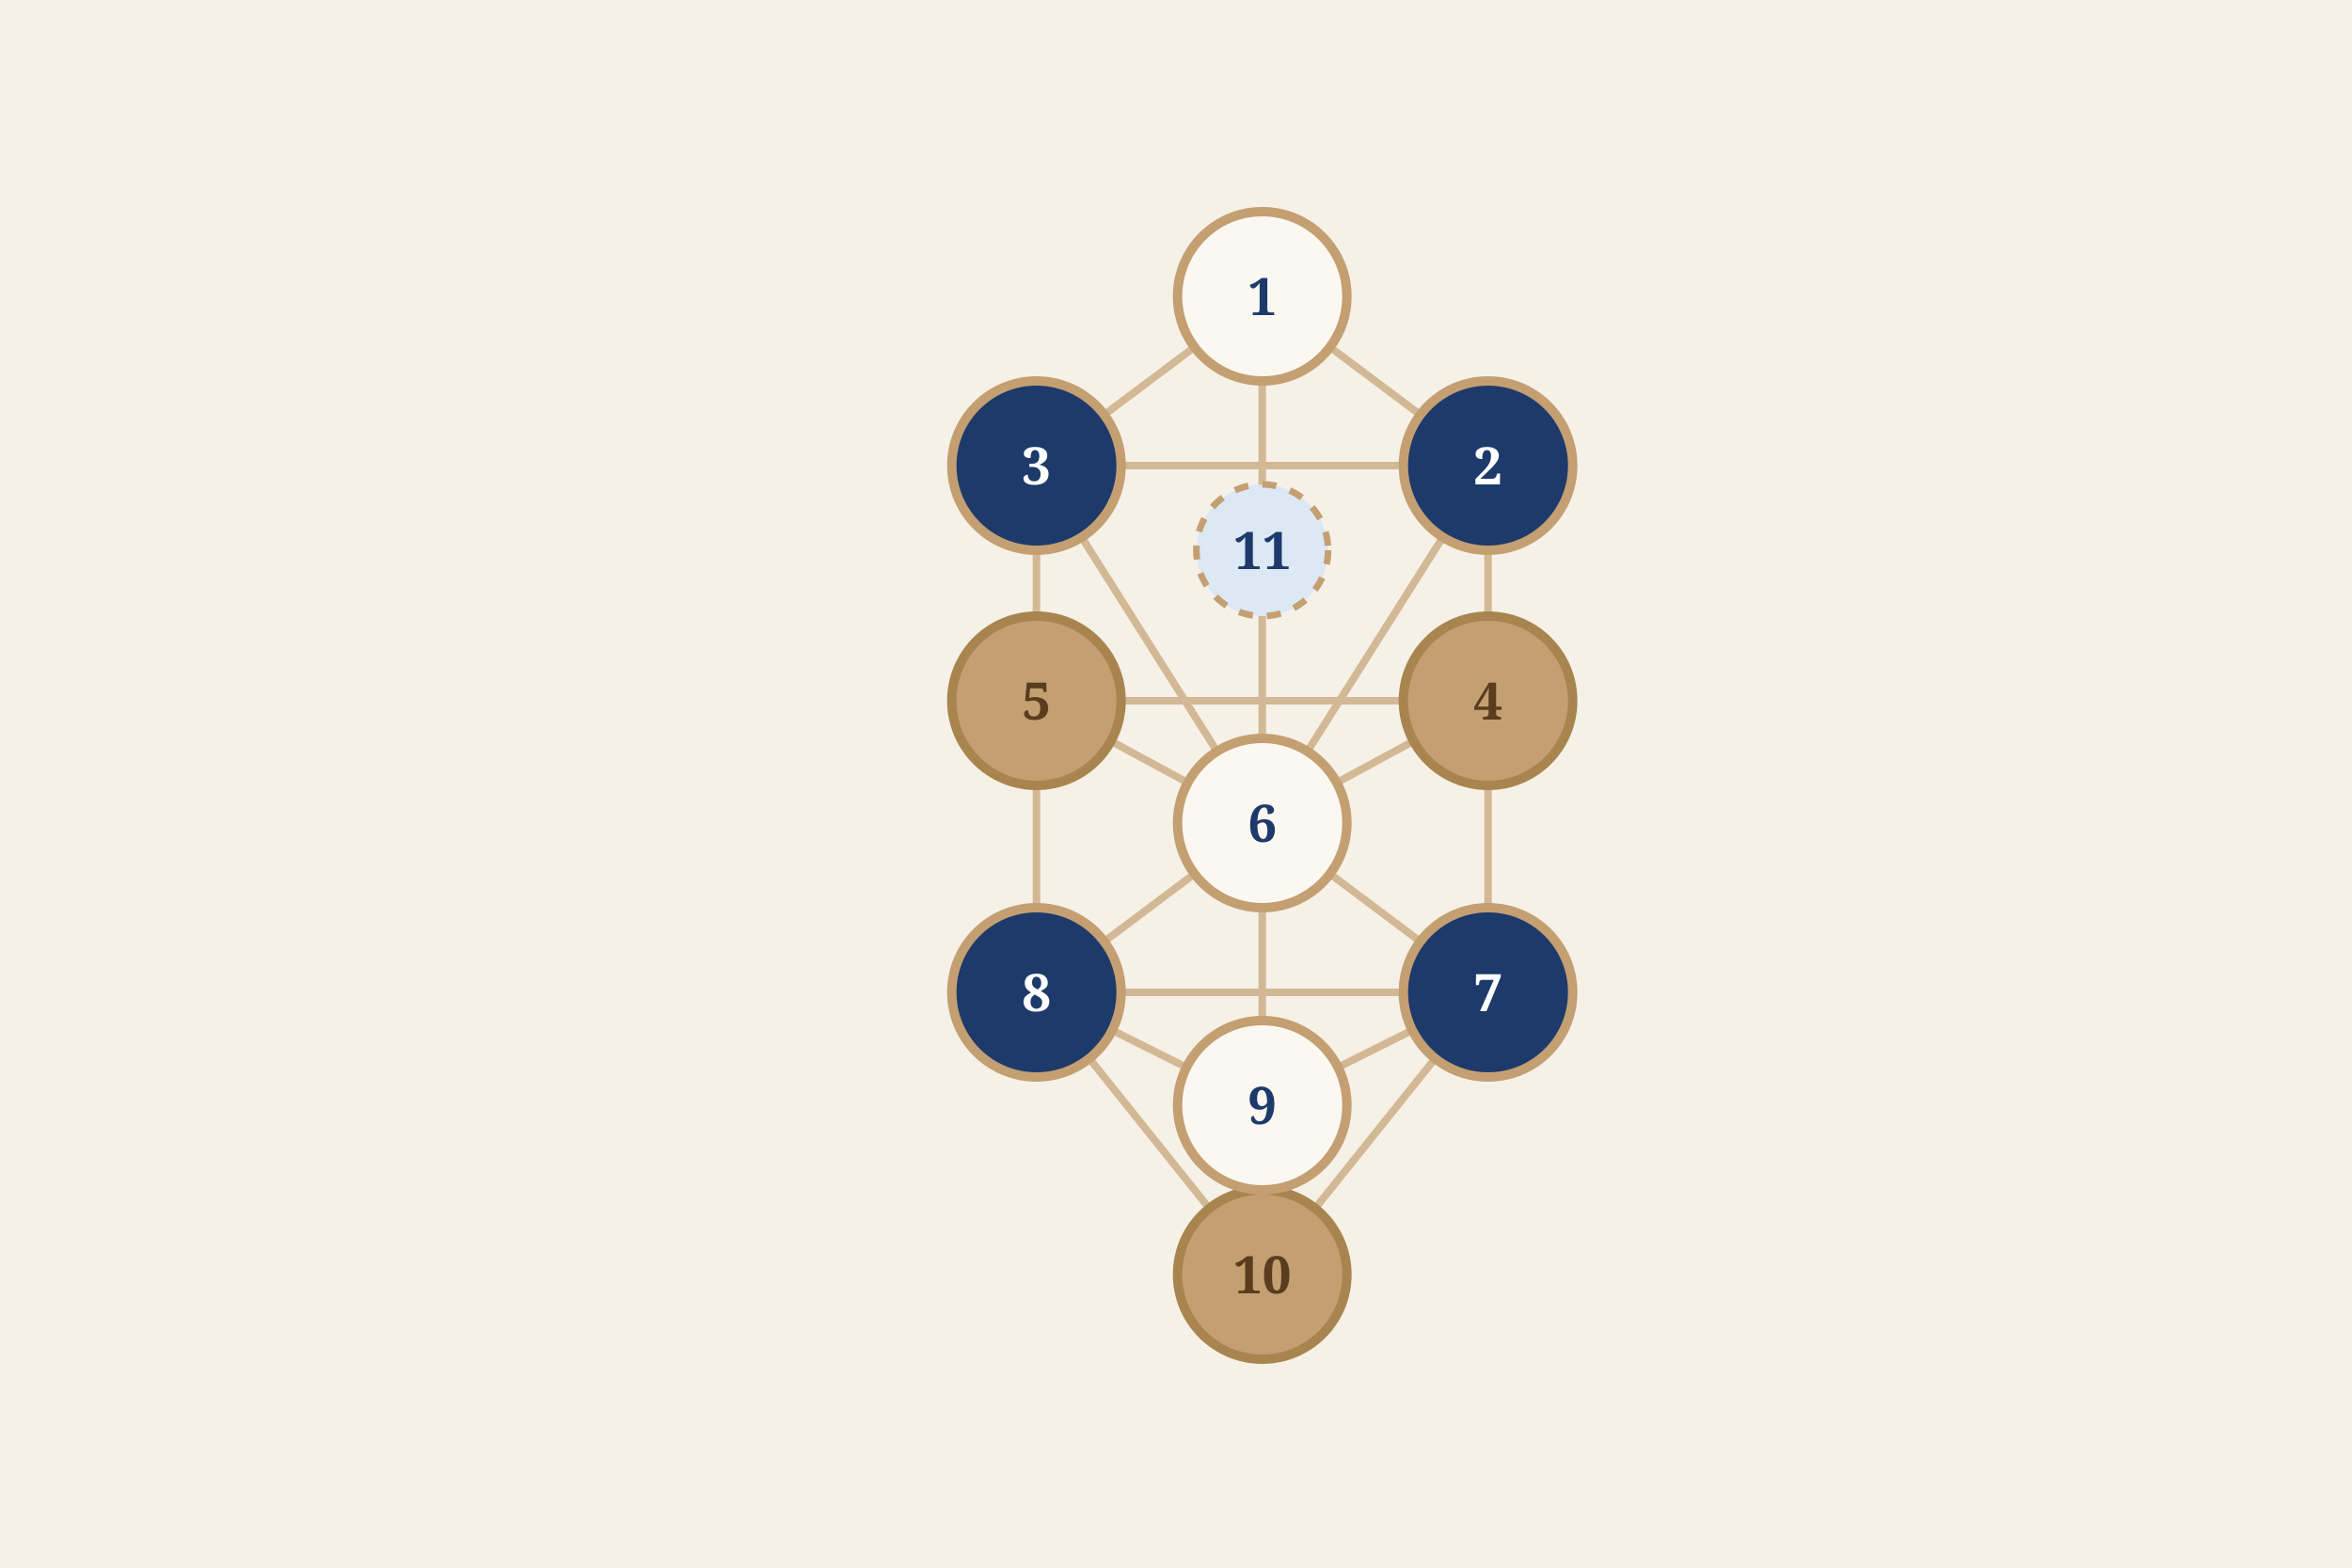
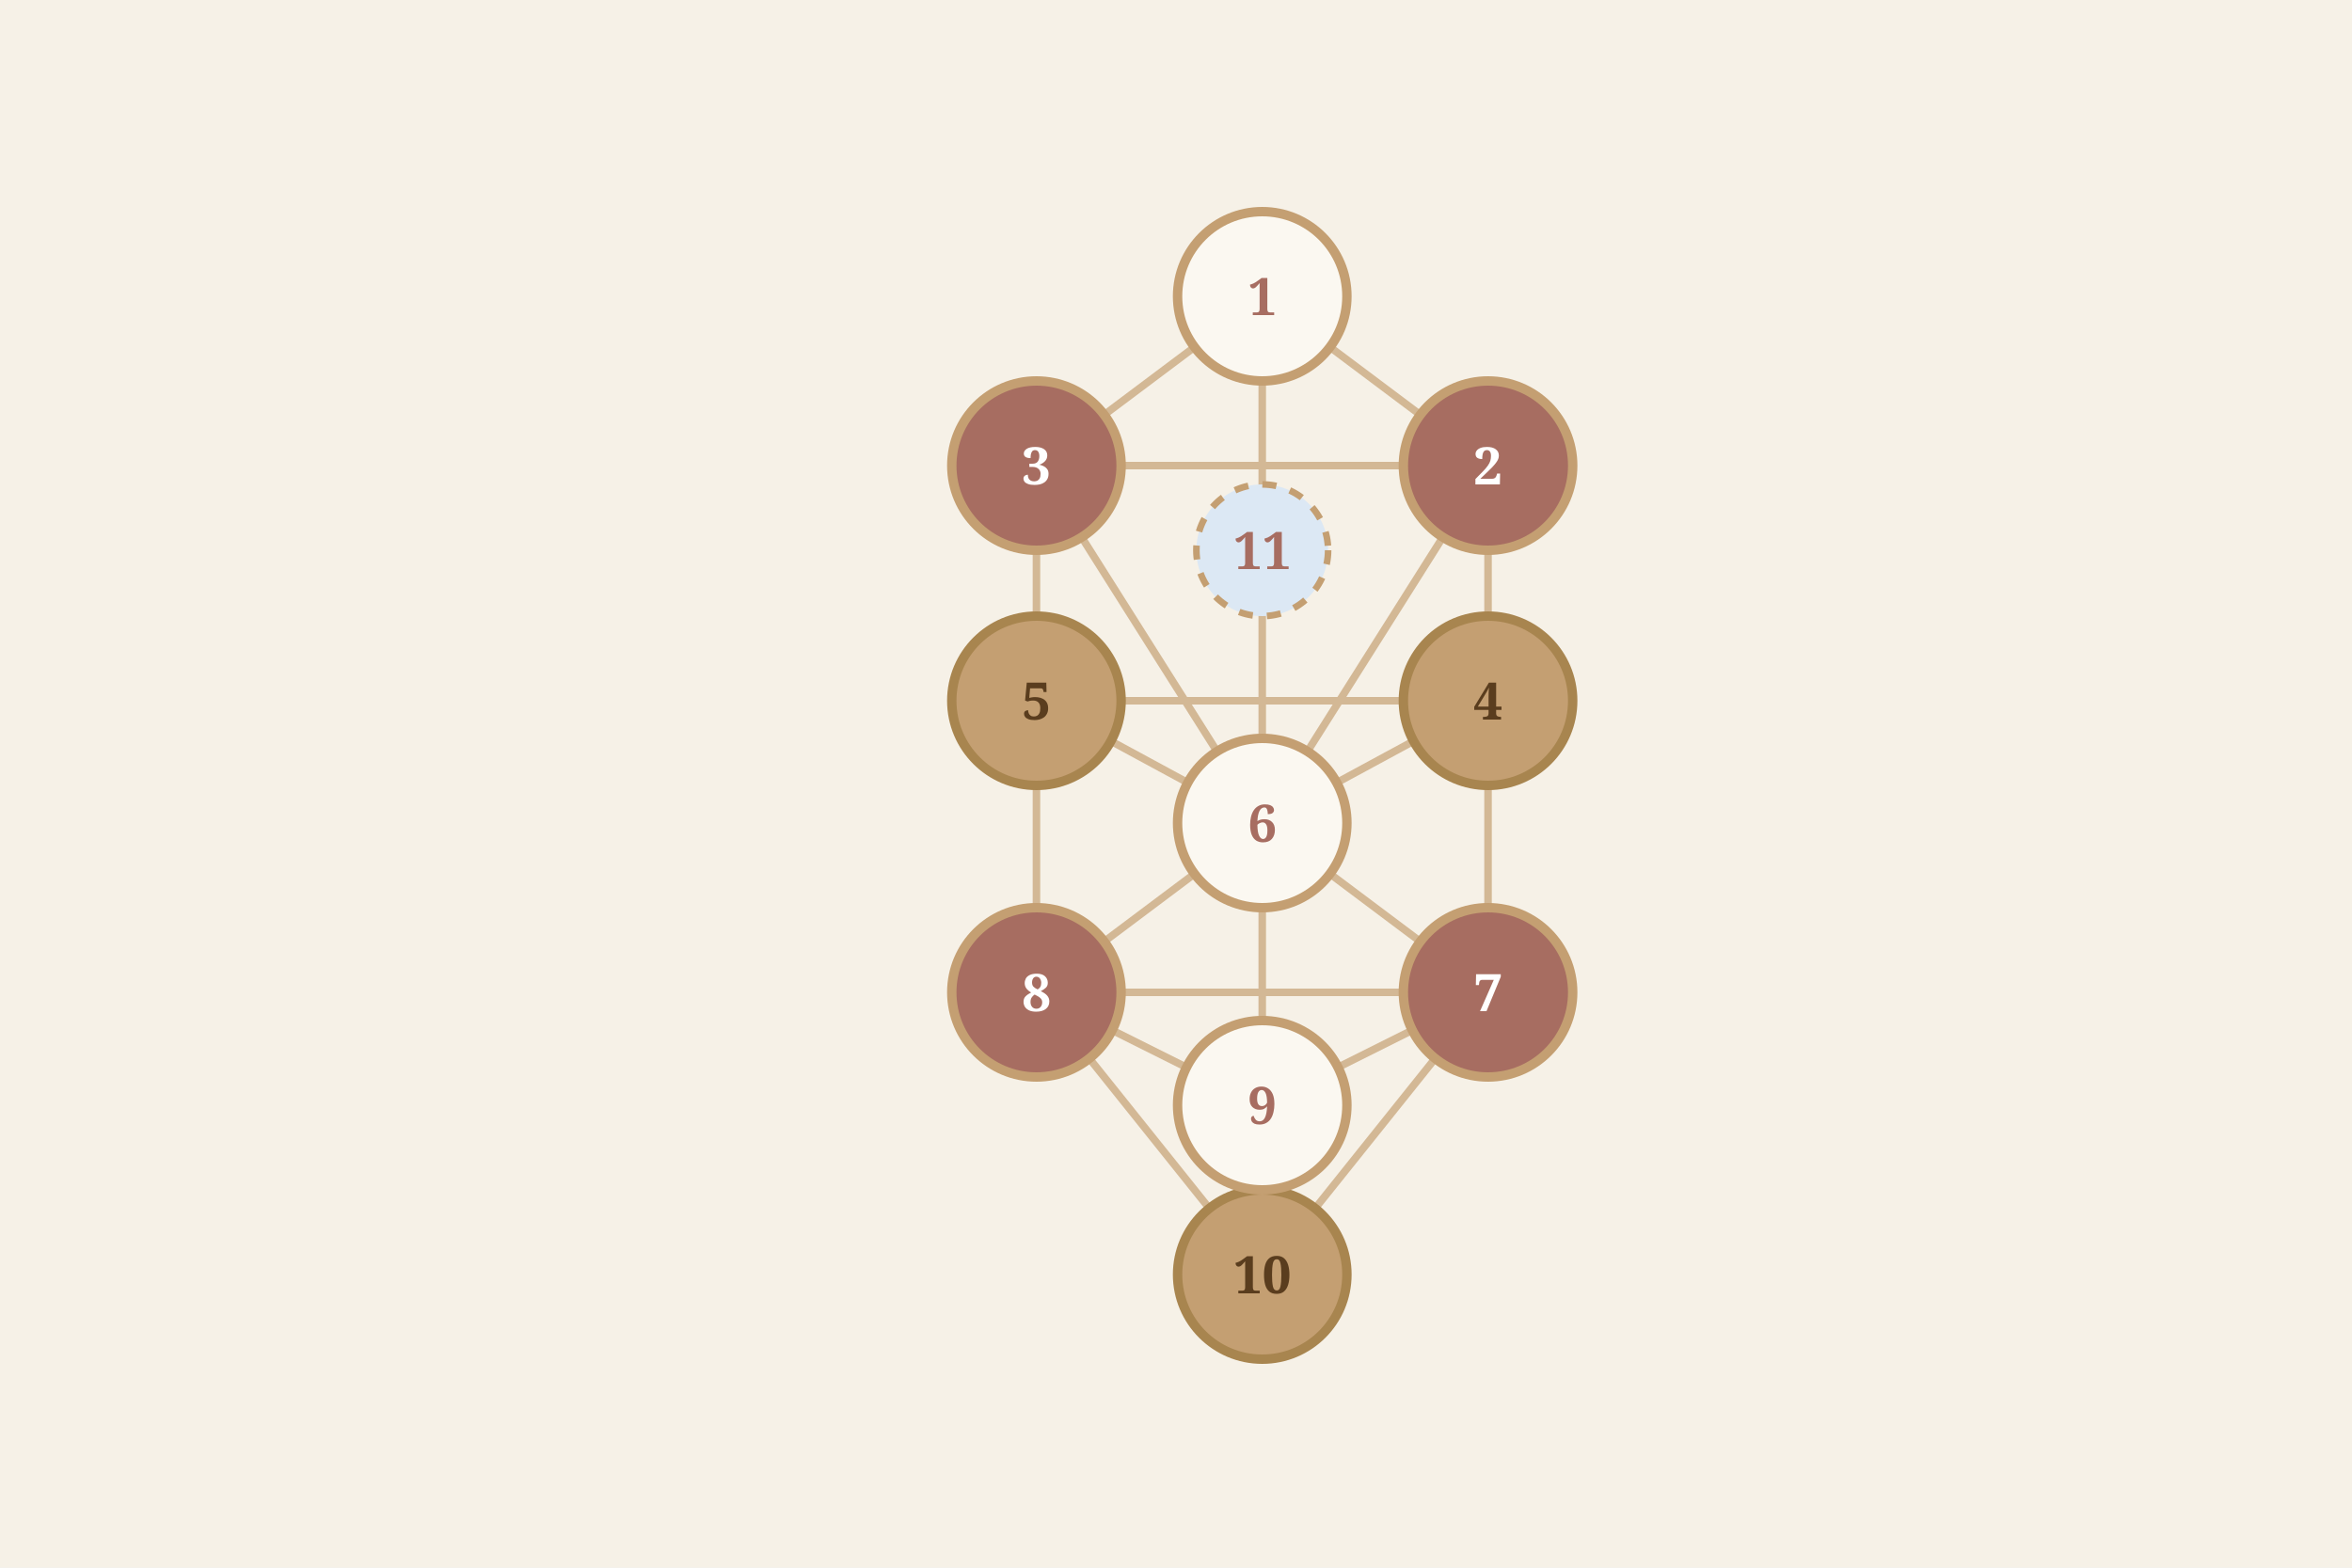
<svg xmlns="http://www.w3.org/2000/svg" viewBox="0 0 600 400">
  <rect width="600" height="400" fill="#F6F1E7" />
  <g transform="translate(190,30) scale(1.2)">
    <g stroke="#C49F72" stroke-width="1.6" opacity="0.7" fill="none">
      <line x1="110" y1="38" x2="158" y2="74" />
      <line x1="110" y1="38" x2="62" y2="74" />
      <line x1="158" y1="74" x2="62" y2="74" />
      <line x1="158" y1="74" x2="158" y2="124" />
      <line x1="62" y1="74" x2="62" y2="124" />
      <line x1="158" y1="74" x2="110" y2="150" />
      <line x1="62" y1="74" x2="110" y2="150" />
      <line x1="110" y1="38" x2="110" y2="150" />
      <line x1="158" y1="124" x2="62" y2="124" />
      <line x1="158" y1="124" x2="110" y2="150" />
      <line x1="62" y1="124" x2="110" y2="150" />
      <line x1="158" y1="124" x2="158" y2="186" />
      <line x1="62" y1="124" x2="62" y2="186" />
      <line x1="110" y1="150" x2="158" y2="186" />
      <line x1="110" y1="150" x2="62" y2="186" />
      <line x1="110" y1="150" x2="110" y2="210" />
      <line x1="158" y1="186" x2="62" y2="186" />
      <line x1="158" y1="186" x2="110" y2="210" />
      <line x1="62" y1="186" x2="110" y2="210" />
      <line x1="158" y1="186" x2="110" y2="246" />
      <line x1="62" y1="186" x2="110" y2="246" />
      <line x1="110" y1="210" x2="110" y2="246" />
    </g>
    <g font-family="Georgia, serif" font-size="11" font-weight="600" text-anchor="middle">
      <circle cx="110" cy="92" r="14" fill="#dce8f4" stroke="#C49F72" stroke-width="1.4" stroke-dasharray="3 3" />
-       <text x="110" y="96" fill="#1d3a6b">11</text>
-       <g fill="#1d3a6b" stroke="#C49F72" stroke-width="2">
+       <text x="110" y="96" fill="#A76D61">11</text>
+       <g fill="#A76D61" stroke="#C49F72" stroke-width="2">
        <circle cx="62" cy="74" r="18" />
        <circle cx="158" cy="74" r="18" />
        <circle cx="62" cy="186" r="18" />
        <circle cx="158" cy="186" r="18" />
      </g>
      <g fill="#C49F72" stroke="#A8854f" stroke-width="2">
        <circle cx="62" cy="124" r="18" />
        <circle cx="158" cy="124" r="18" />
        <circle cx="110" cy="246" r="18" />
      </g>
      <g fill="#FBF8F1" stroke="#C49F72" stroke-width="2">
        <circle cx="110" cy="38" r="18" />
        <circle cx="110" cy="150" r="18" />
        <circle cx="110" cy="210" r="18" />
      </g>
      <g fill="#fff">
        <text x="62" y="78">3</text>
        <text x="158" y="78">2</text>
        <text x="62" y="190">8</text>
        <text x="158" y="190">7</text>
      </g>
      <g fill="#5a3d1e">
        <text x="62" y="128">5</text>
        <text x="158" y="128">4</text>
        <text x="110" y="250">10</text>
      </g>
-       <g fill="#1d3a6b">
+       <g fill="#A76D61">
        <text x="110" y="42">1</text>
        <text x="110" y="154">6</text>
        <text x="110" y="214">9</text>
      </g>
    </g>
  </g>
</svg>
